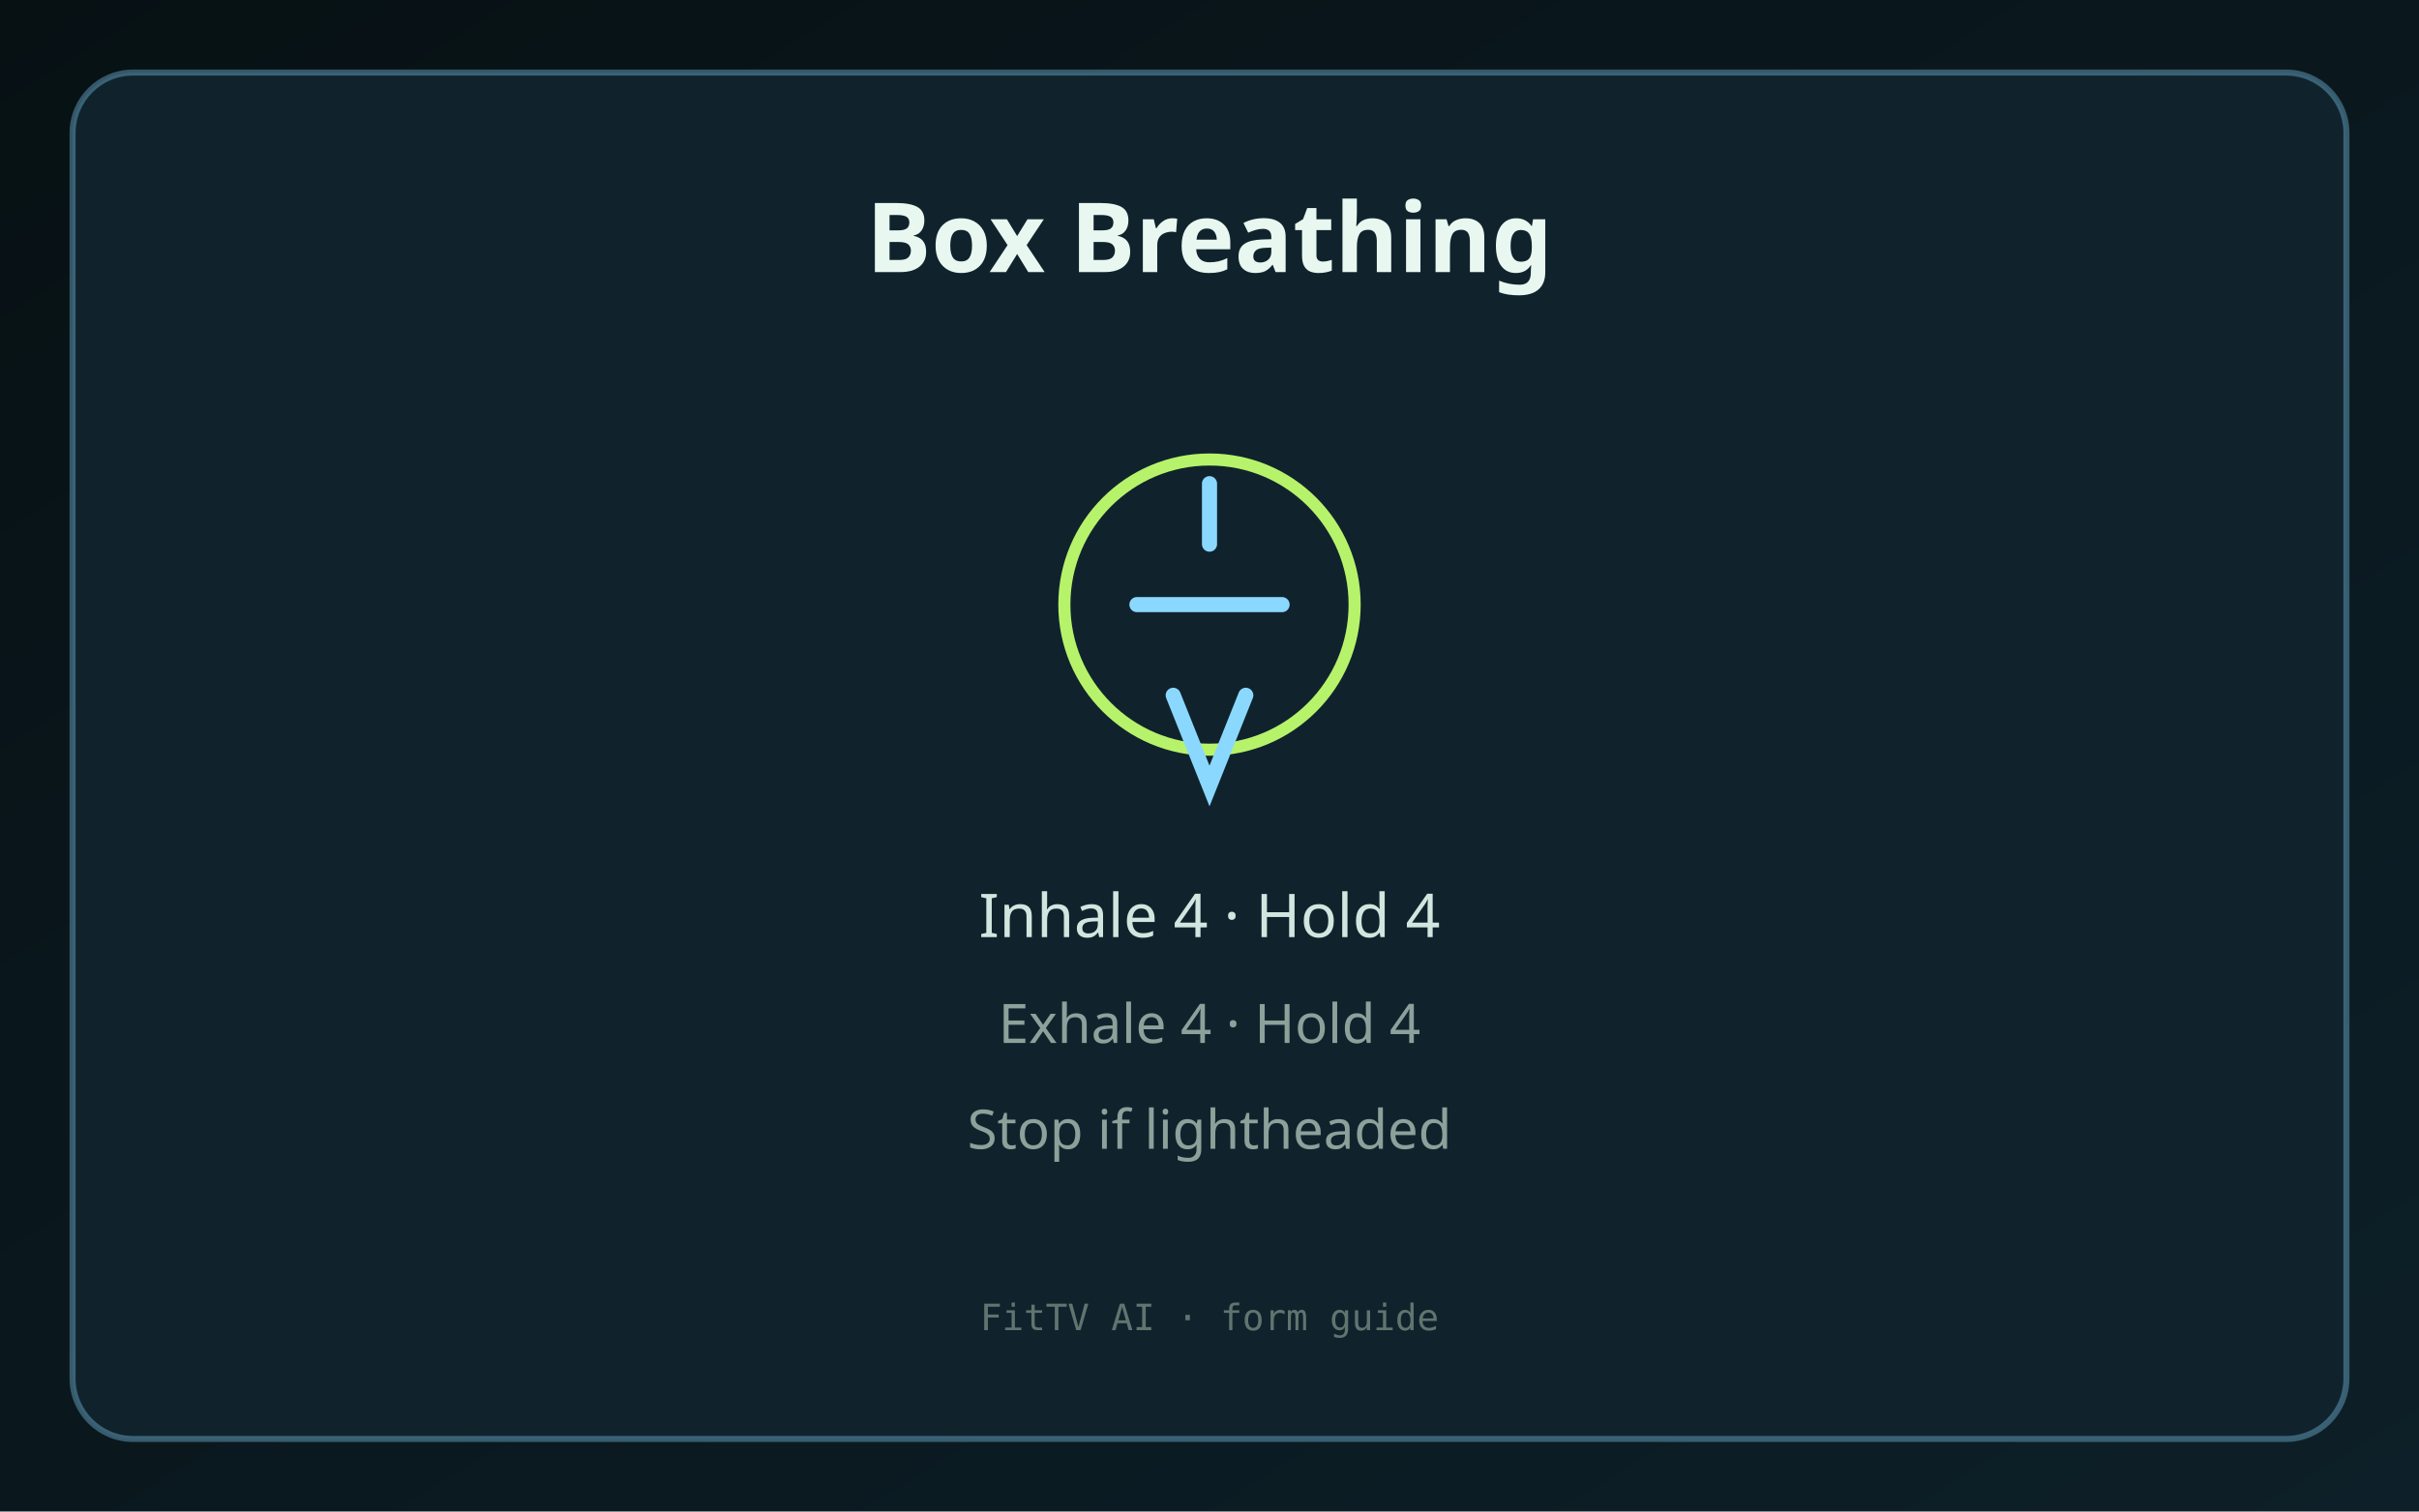
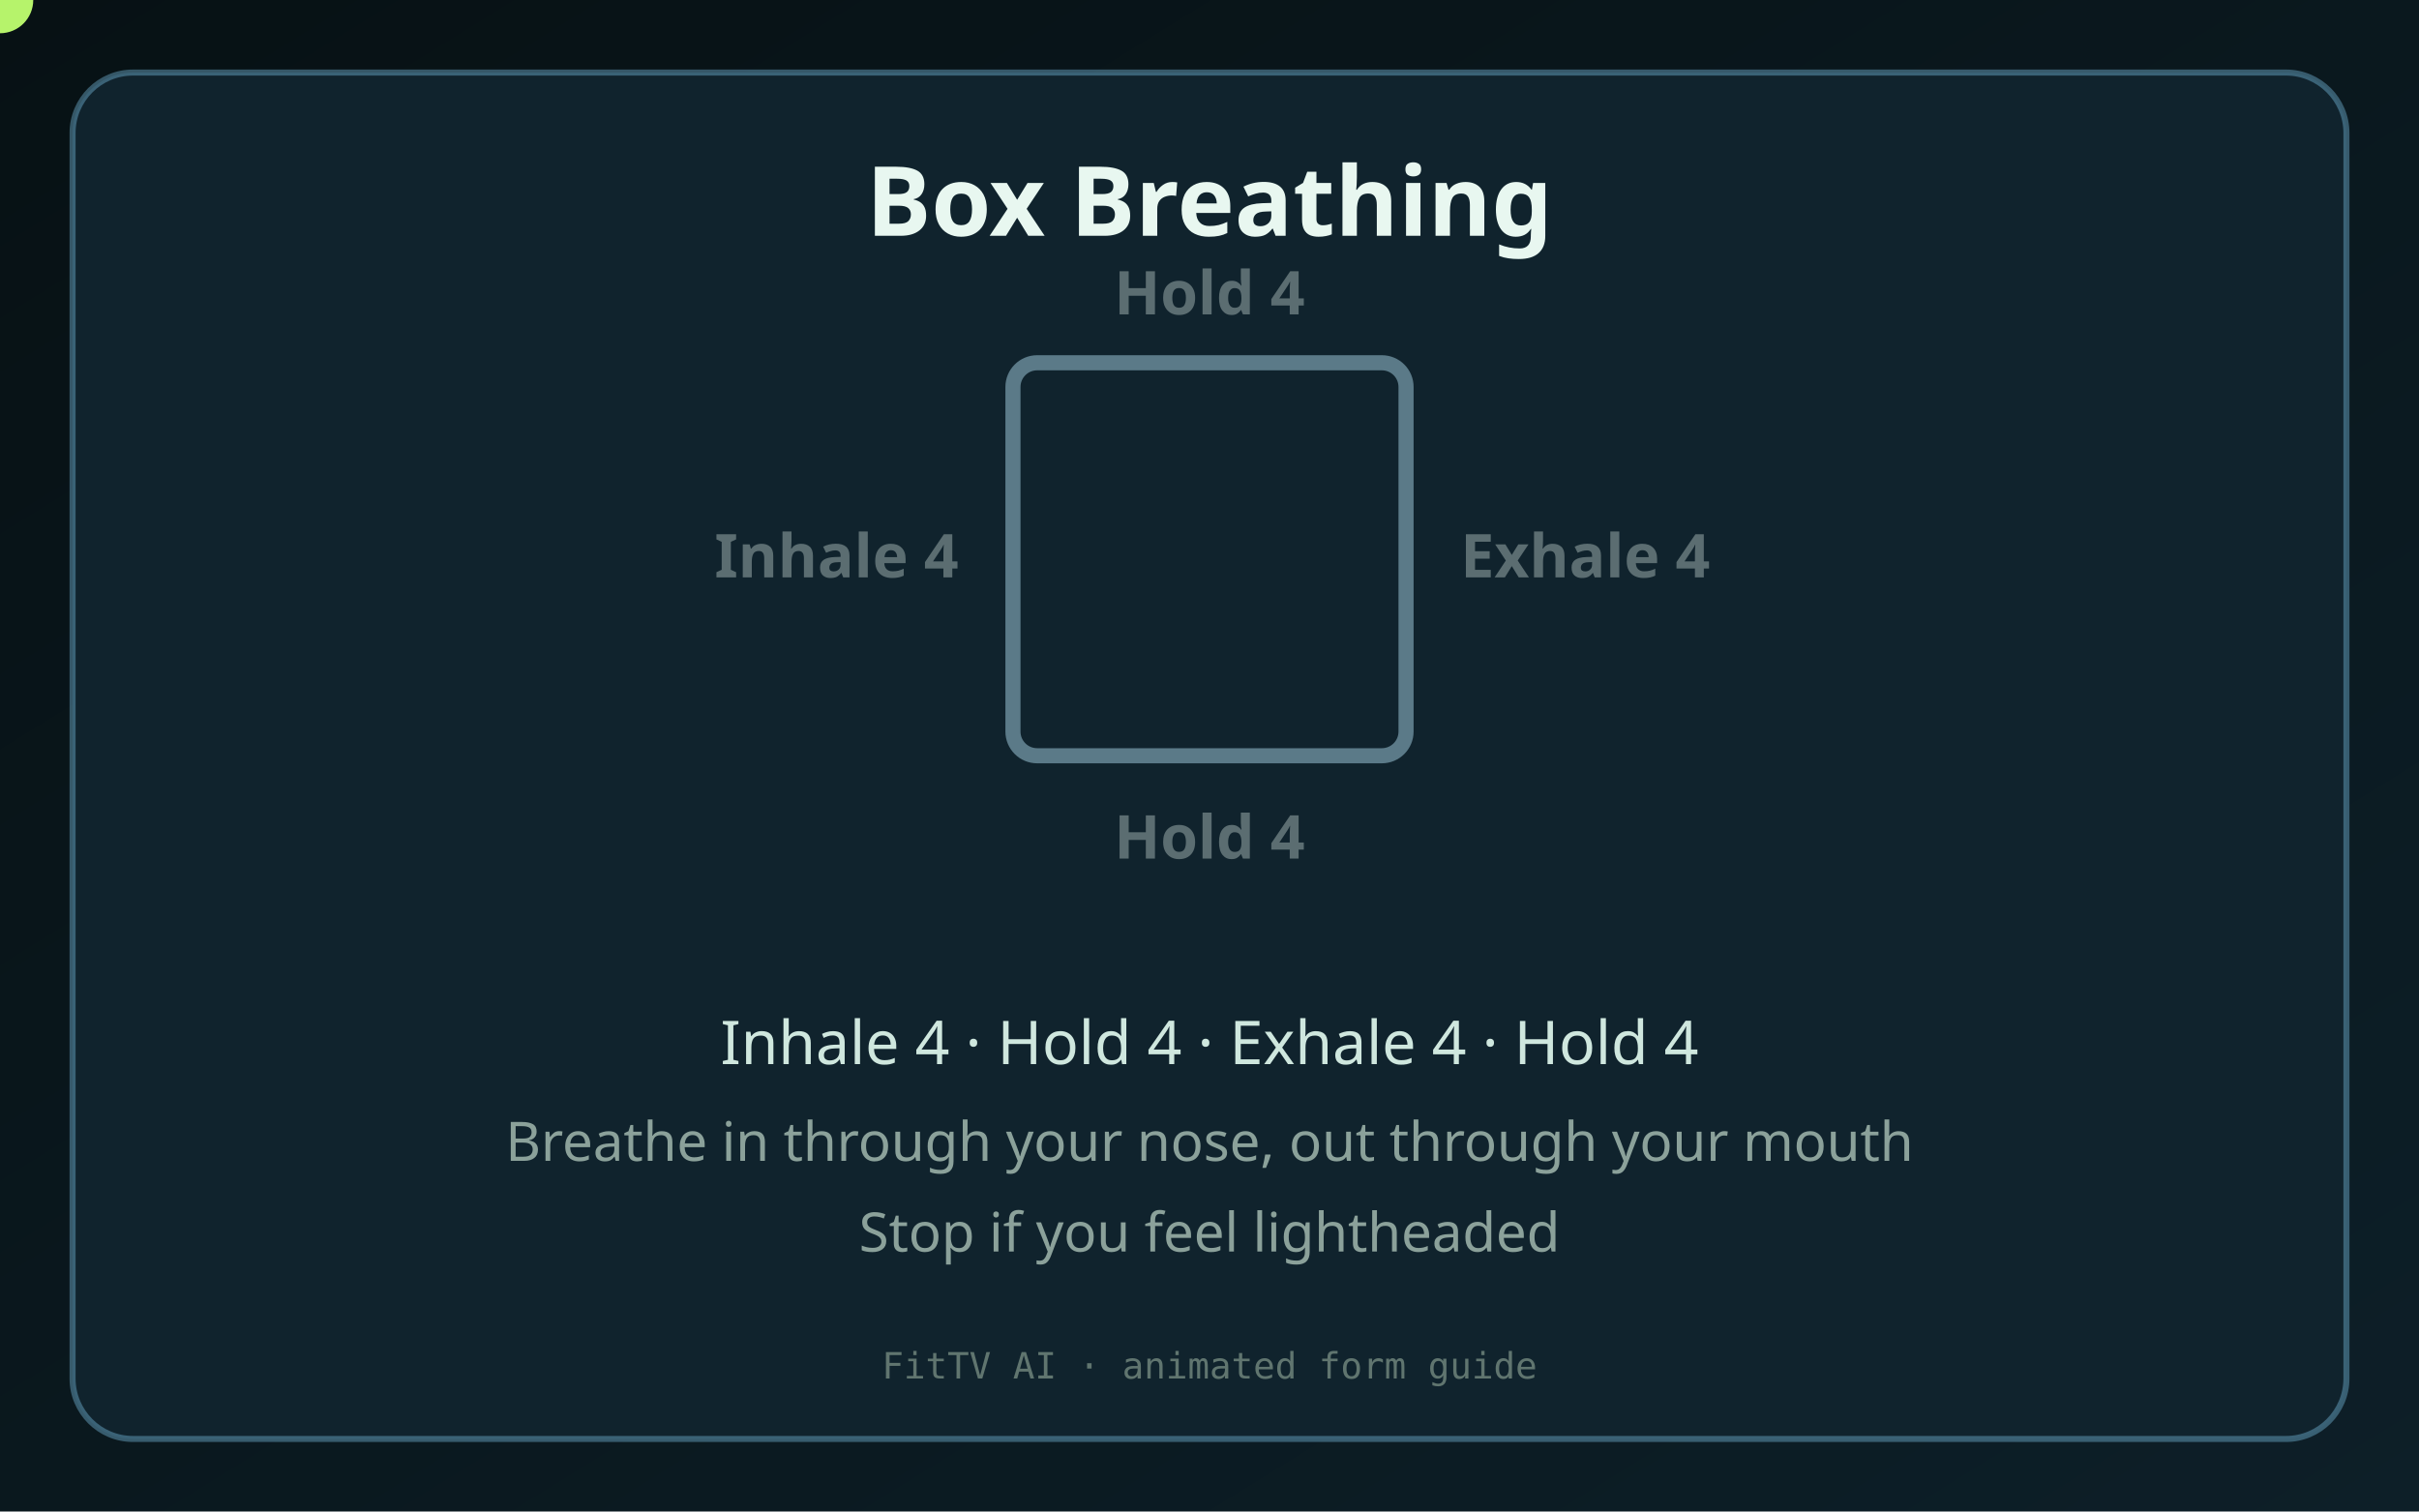
- <svg xmlns="http://www.w3.org/2000/svg" width="800" height="500" viewBox="0 0 800 500">
+ <svg xmlns="http://www.w3.org/2000/svg" width="800" height="500" viewBox="0 0 800 500" role="img" aria-label="Box Breathing animated demonstration">
  <defs>
    <linearGradient id="bg" x1="0" y1="0" x2="1" y2="1">
      <stop offset="0%" stop-color="#071114" />
      <stop offset="100%" stop-color="#0d1f28" />
    </linearGradient>
  </defs>
  <rect width="800" height="500" fill="url(#bg)" />
  <rect x="24" y="24" width="752" height="452" rx="20" fill="#10232d" stroke="#8bd8ff" stroke-opacity="0.35" stroke-width="2" />
-   <text x="400" y="90" text-anchor="middle" fill="#e8f7f0" font-family="Segoe UI, system-ui, sans-serif" font-size="32" font-weight="700">Box Breathing</text>
-   <circle cx="400" cy="200" r="48" fill="none" stroke="#b6f36b" stroke-width="4" />
-   <path d="M400 160 v20 M376 200 h48 M388 230 l12 30 12-30" fill="none" stroke="#8bd8ff" stroke-width="5" stroke-linecap="round" />
-   <text x="400" y="310" text-anchor="middle" fill="#cfe7de" font-family="Segoe UI, system-ui, sans-serif" font-size="20">Inhale 4 · Hold 4</text>
-   <text x="400" y="345" text-anchor="middle" fill="#8ba19a" font-family="Segoe UI, system-ui, sans-serif" font-size="18">Exhale 4 · Hold 4</text>
-   <text x="400" y="380" text-anchor="middle" fill="#8ba19a" font-family="Segoe UI, system-ui, sans-serif" font-size="18">Stop if lightheaded</text>
-   <text x="400" y="440" text-anchor="middle" fill="#60756f" font-family="ui-monospace, monospace" font-size="12">FitTV AI · form guide</text>
+   <text x="400" y="78" text-anchor="middle" fill="#e8f7f0" font-family="Segoe UI, system-ui, sans-serif" font-size="32" font-weight="700">Box Breathing</text>
+   <rect x="335" y="120" width="130" height="130" rx="8" fill="none" stroke="#5b7a88" stroke-width="5" />
+   <text x="317" y="191.0" text-anchor="end" fill="#e8f7f0" font-family="Segoe UI, system-ui, sans-serif" font-size="20" font-weight="600" opacity="0.35">Inhale 4<animate attributeName="opacity" dur="16s" repeatCount="indefinite" calcMode="discrete" keyTimes="0.000;0.250;1.000" values="1;0.35;0.35" />
+   </text>
+   <text x="400.0" y="104" text-anchor="middle" fill="#e8f7f0" font-family="Segoe UI, system-ui, sans-serif" font-size="20" font-weight="600" opacity="0.35">Hold 4<animate attributeName="opacity" dur="16s" repeatCount="indefinite" calcMode="discrete" keyTimes="0.000;0.250;0.500;1.000" values="0.35;1;0.35;0.35" />
+   </text>
+   <text x="483" y="191.0" text-anchor="start" fill="#e8f7f0" font-family="Segoe UI, system-ui, sans-serif" font-size="20" font-weight="600" opacity="0.35">Exhale 4<animate attributeName="opacity" dur="16s" repeatCount="indefinite" calcMode="discrete" keyTimes="0.000;0.500;0.750;1.000" values="0.35;1;0.35;0.35" />
+   </text>
+   <text x="400.0" y="284" text-anchor="middle" fill="#e8f7f0" font-family="Segoe UI, system-ui, sans-serif" font-size="20" font-weight="600" opacity="0.35">Hold 4<animate attributeName="opacity" dur="16s" repeatCount="indefinite" calcMode="discrete" keyTimes="0.000;0.750;1.000" values="0.35;1;1" />
+   </text>
+   <circle r="11" fill="#b6f36b">
+     <animateMotion dur="16s" repeatCount="indefinite" path="M335 250 L335 120 L465 120 L465 250 L335 250" calcMode="linear" />
+   </circle>
+   <text x="400" y="352" text-anchor="middle" fill="#cfe7de" font-family="Segoe UI, system-ui, sans-serif" font-size="20">Inhale 4 · Hold 4 · Exhale 4 · Hold 4</text>
+   <text x="400" y="384" text-anchor="middle" fill="#8ba19a" font-family="Segoe UI, system-ui, sans-serif" font-size="18">Breathe in through your nose, out through your mouth</text>
+   <text x="400" y="414" text-anchor="middle" fill="#8ba19a" font-family="Segoe UI, system-ui, sans-serif" font-size="18">Stop if you feel lightheaded</text>
+   <text x="400" y="456" text-anchor="middle" fill="#60756f" font-family="ui-monospace, monospace" font-size="12">FitTV AI · animated form guide</text>
</svg>
